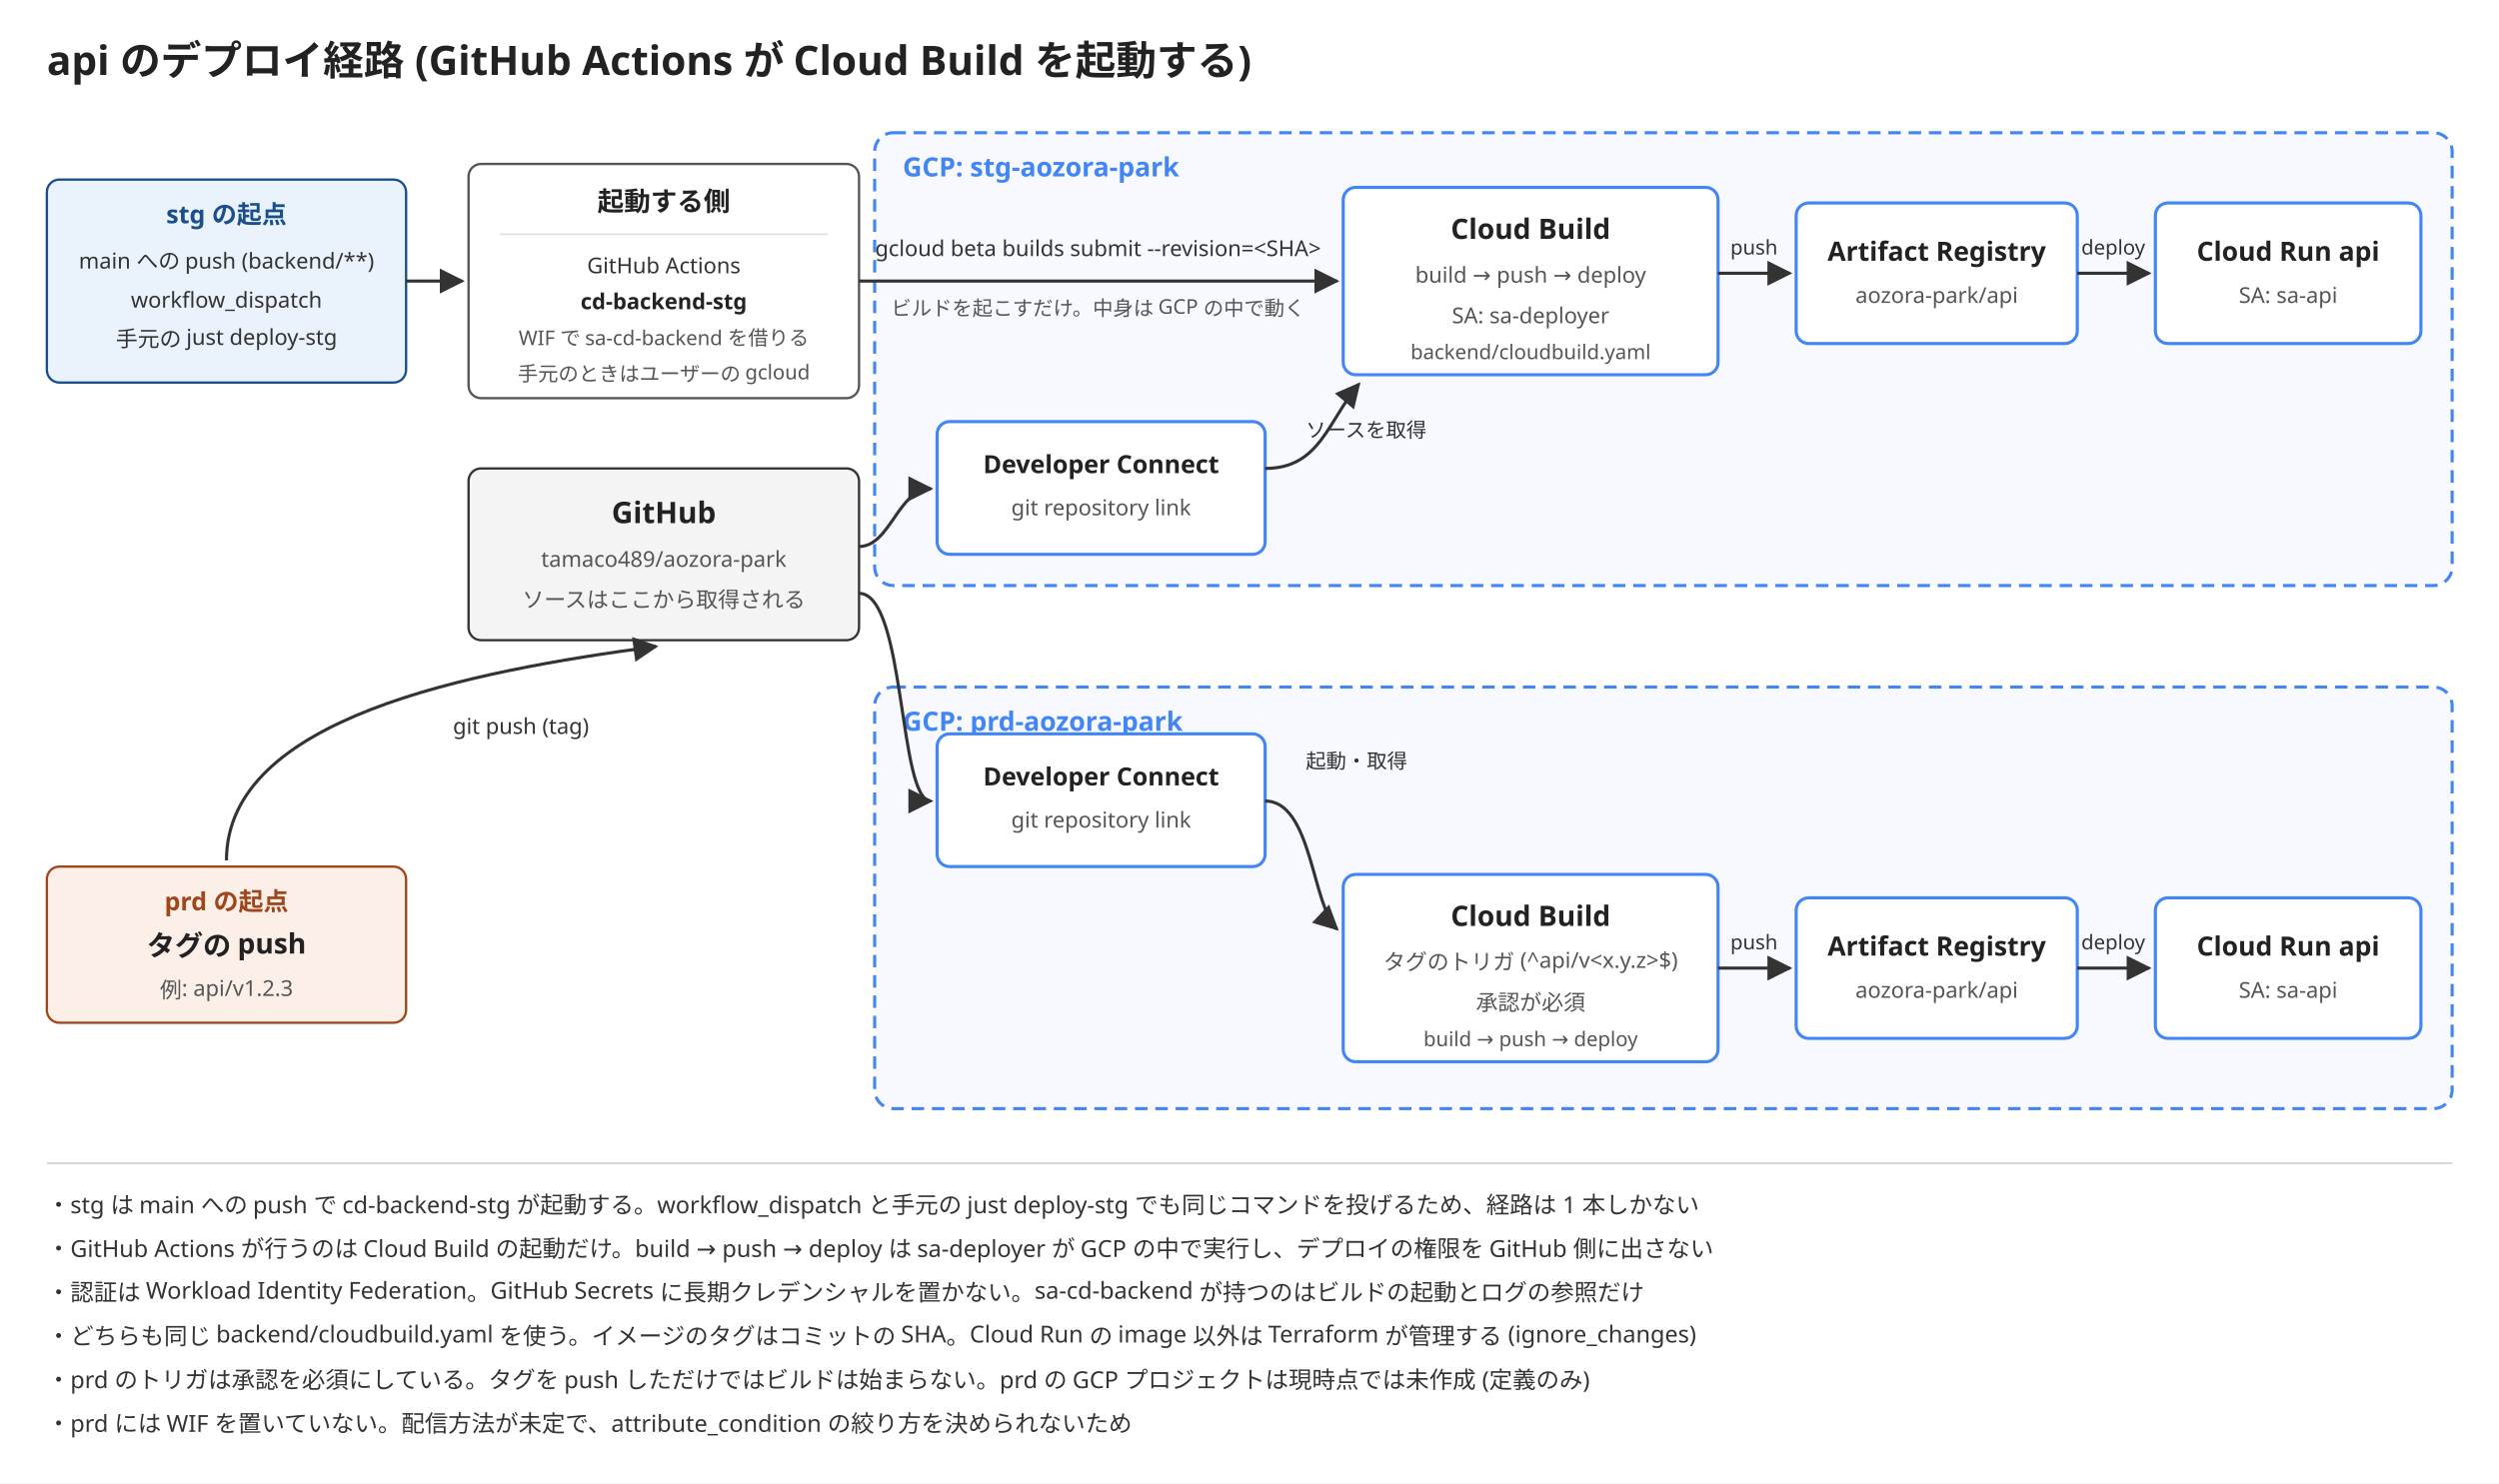
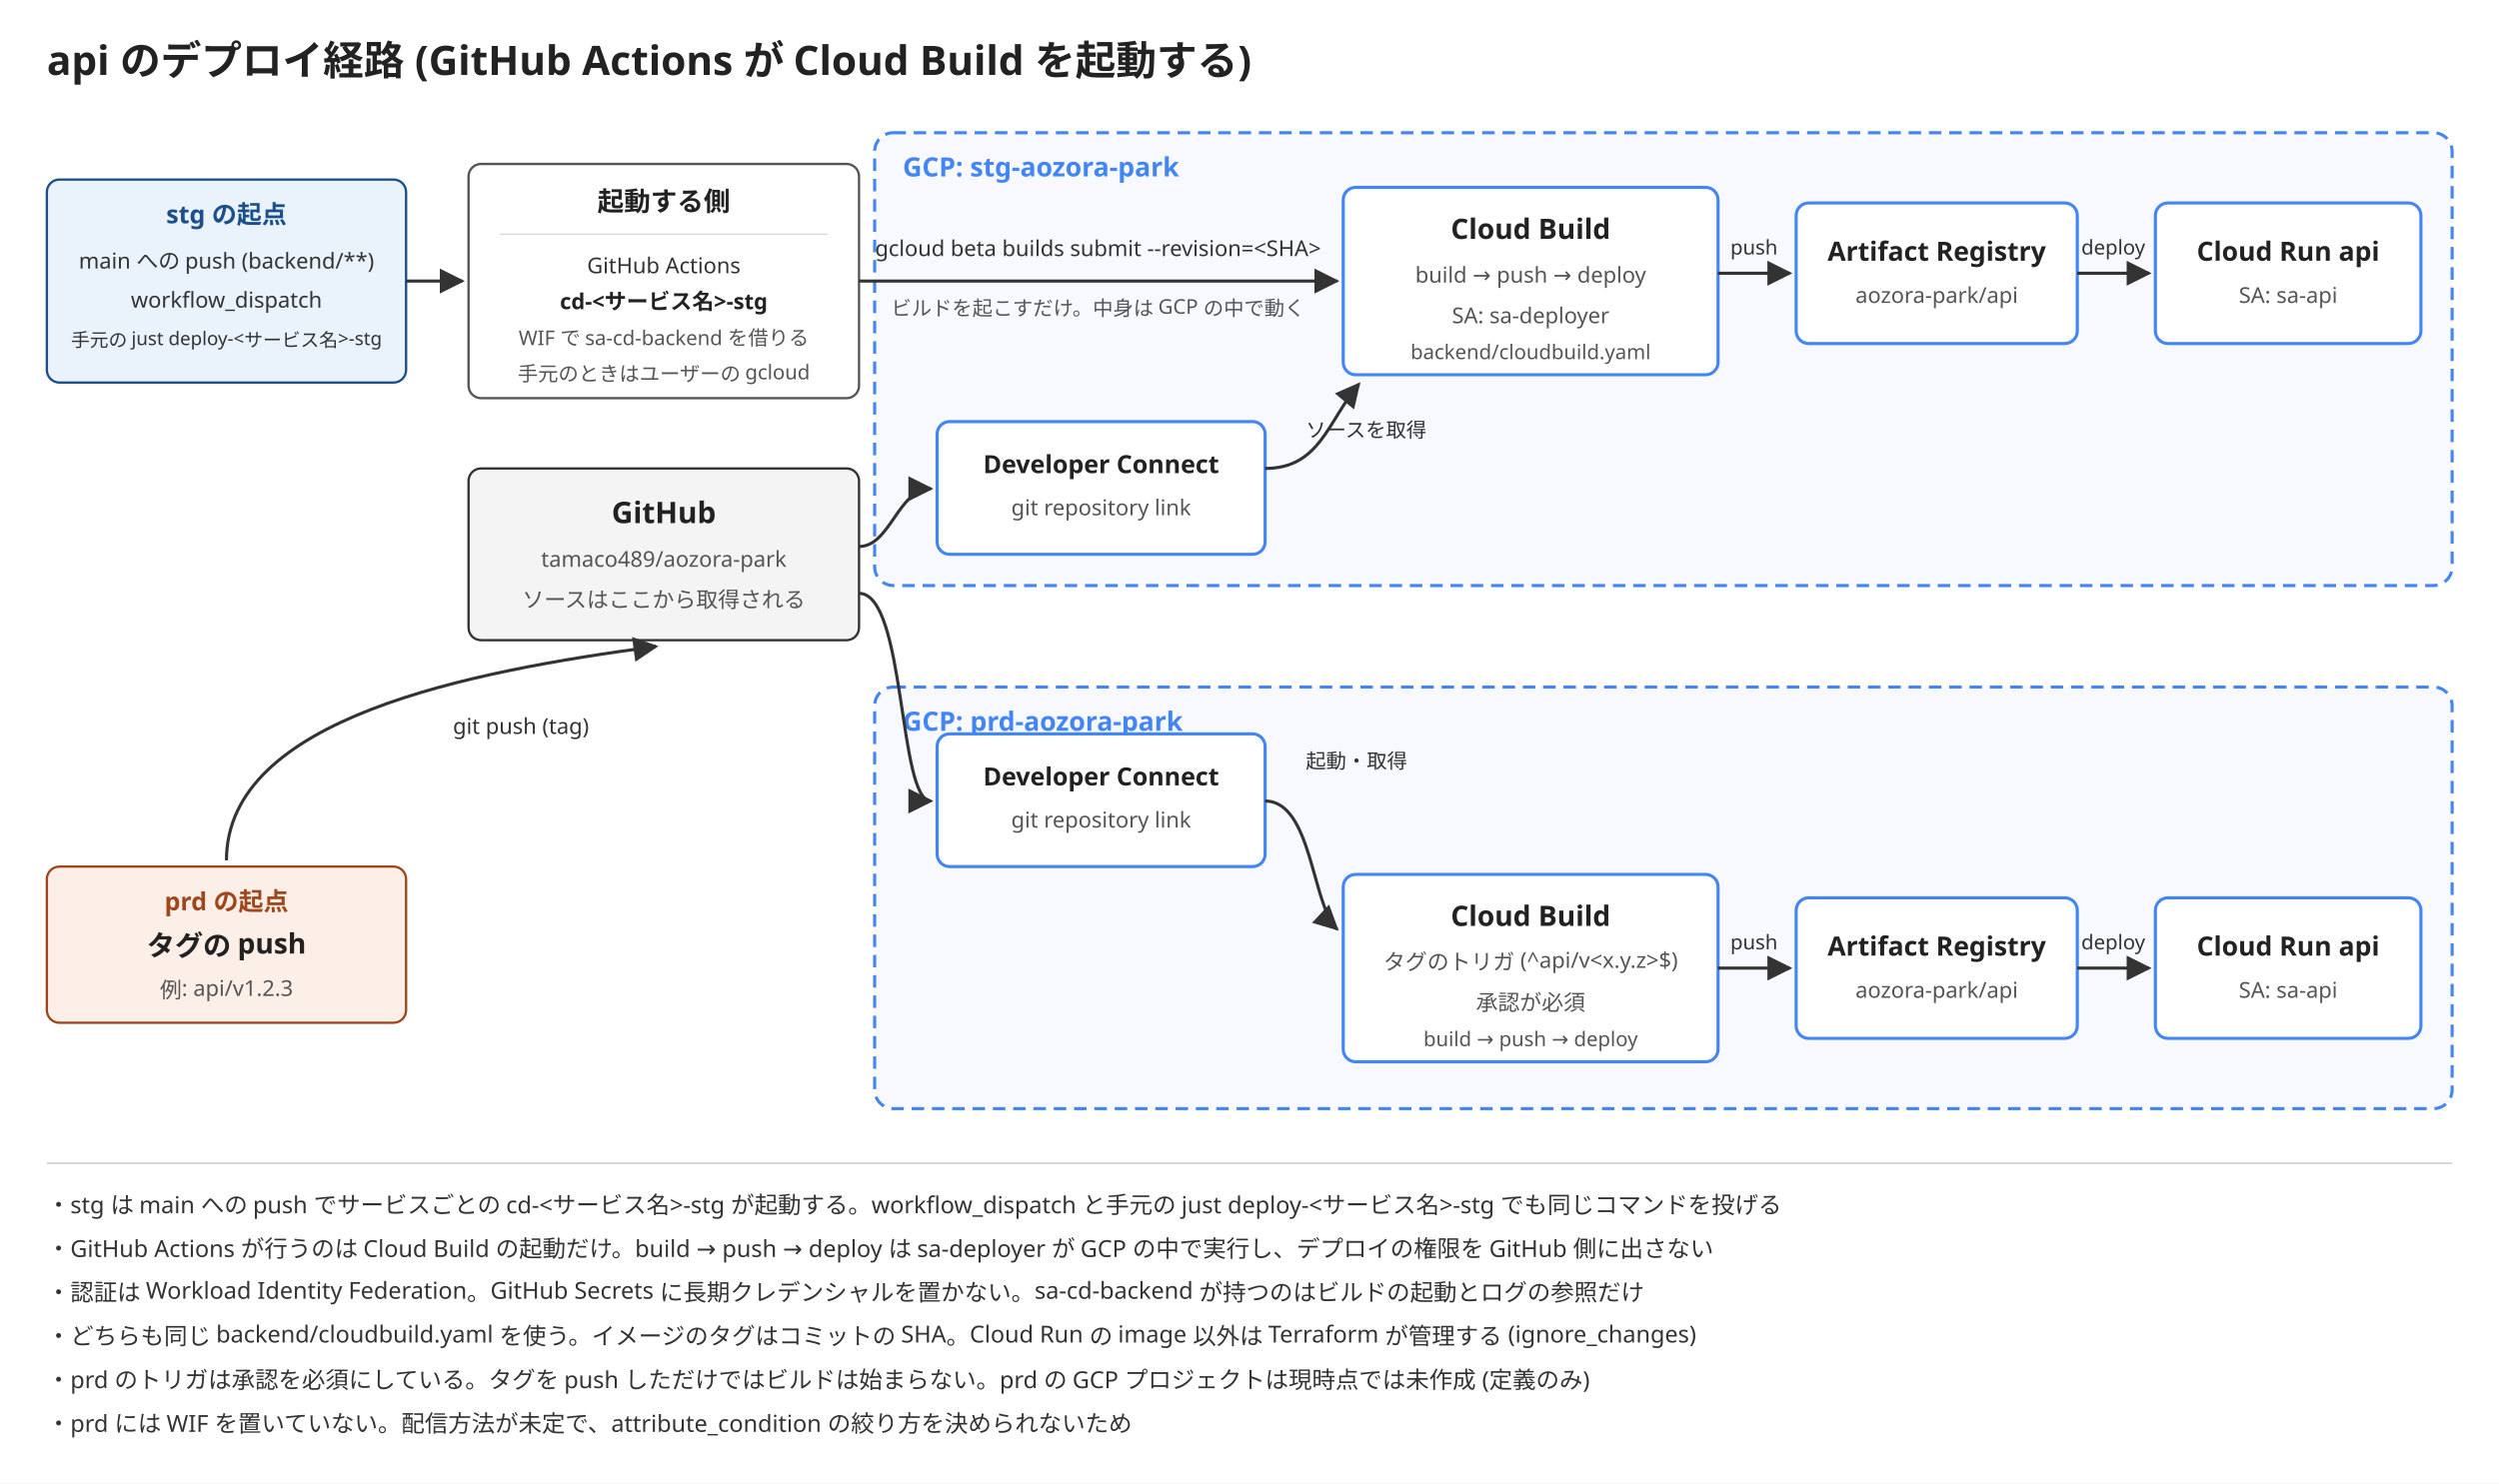
<svg xmlns="http://www.w3.org/2000/svg" width="1600" height="950" viewBox="0 0 1600 950" font-family="'Hiragino Sans', 'Hiragino Kaku Gothic ProN', 'Noto Sans JP', sans-serif">
  <defs>
    <marker id="arrow" viewBox="0 0 10 10" refX="9" refY="5" markerWidth="8" markerHeight="8" orient="auto-start-reverse">
      <path d="M 0 0 L 10 5 L 0 10 z" fill="#333" />
    </marker>
  </defs>
  <rect width="1600" height="950" fill="#ffffff" />
  <text x="30" y="48" font-size="26" font-weight="bold" fill="#222">api のデプロイ経路 (GitHub Actions が Cloud Build を起動する)</text>
  <rect x="560" y="85" width="1010" height="290" rx="12" fill="#f7f9ff" stroke="#4285f4" stroke-width="2" stroke-dasharray="8 5" />
  <text x="578" y="113" font-size="17" font-weight="bold" fill="#4285f4">GCP: stg-aozora-park</text>
  <rect x="560" y="440" width="1010" height="270" rx="12" fill="#f7f9ff" stroke="#4285f4" stroke-width="2" stroke-dasharray="8 5" />
  <text x="578" y="468" font-size="17" font-weight="bold" fill="#4285f4">GCP: prd-aozora-park</text>
  <rect x="30" y="115" width="230" height="130" rx="8" fill="#eaf2fb" stroke="#1a4f8b" stroke-width="1.5" />
  <text x="145" y="143" font-size="16" font-weight="bold" text-anchor="middle" fill="#1a4f8b">stg の起点</text>
  <text x="145" y="172" font-size="14" text-anchor="middle" fill="#333">main への push (backend/**)</text>
  <text x="145" y="197" font-size="14" text-anchor="middle" fill="#333">workflow_dispatch</text>
-   <text x="145" y="222" font-size="14" text-anchor="middle" fill="#333">手元の just deploy-stg</text>
+   <text x="145" y="222" font-size="12" text-anchor="middle" fill="#333">手元の just deploy-&lt;サービス名&gt;-stg</text>
  <rect x="300" y="105" width="250" height="150" rx="8" fill="#fff" stroke="#555" stroke-width="1.5" />
  <text x="425" y="135" font-size="17" font-weight="bold" text-anchor="middle" fill="#222">起動する側</text>
  <line x1="320" y1="150" x2="530" y2="150" stroke="#ddd" stroke-width="1" />
  <text x="425" y="175" font-size="14" text-anchor="middle" fill="#333">GitHub Actions</text>
-   <text x="425" y="198" font-size="14" font-weight="bold" text-anchor="middle" fill="#222">cd-backend-stg</text>
+   <text x="425" y="198" font-size="14" font-weight="bold" text-anchor="middle" fill="#222">cd-&lt;サービス名&gt;-stg</text>
  <text x="425" y="221" font-size="13" text-anchor="middle" fill="#555">WIF で sa-cd-backend を借りる</text>
  <text x="425" y="244" font-size="13" text-anchor="middle" fill="#555">手元のときはユーザーの gcloud</text>
  <rect x="300" y="300" width="250" height="110" rx="8" fill="#f4f4f4" stroke="#333" stroke-width="1.5" />
  <text x="425" y="335" font-size="19" font-weight="bold" text-anchor="middle" fill="#222">GitHub</text>
  <text x="425" y="363" font-size="14" text-anchor="middle" fill="#555">tamaco489/aozora-park</text>
  <text x="425" y="389" font-size="14" text-anchor="middle" fill="#555">ソースはここから取得される</text>
  <rect x="30" y="555" width="230" height="100" rx="8" fill="#fcefe8" stroke="#a0461b" stroke-width="1.5" />
  <text x="145" y="583" font-size="16" font-weight="bold" text-anchor="middle" fill="#a0461b">prd の起点</text>
  <text x="145" y="612" font-size="18" font-weight="bold" text-anchor="middle" fill="#222">タグの push</text>
  <text x="145" y="639" font-size="14" text-anchor="middle" fill="#555">例: api/v1.2.3</text>
  <rect x="600" y="270" width="210" height="85" rx="8" fill="#fff" stroke="#4285f4" stroke-width="2" />
  <text x="705" y="303" font-size="16" font-weight="bold" text-anchor="middle" fill="#222">Developer Connect</text>
  <text x="705" y="330" font-size="14" text-anchor="middle" fill="#555">git repository link</text>
  <rect x="860" y="120" width="240" height="120" rx="8" fill="#fff" stroke="#4285f4" stroke-width="2" />
  <text x="980" y="153" font-size="18" font-weight="bold" text-anchor="middle" fill="#222">Cloud Build</text>
  <text x="980" y="181" font-size="14" text-anchor="middle" fill="#555">build → push → deploy</text>
  <text x="980" y="207" font-size="14" text-anchor="middle" fill="#555">SA: sa-deployer</text>
  <text x="980" y="230" font-size="13" text-anchor="middle" fill="#555">backend/cloudbuild.yaml</text>
  <rect x="1150" y="130" width="180" height="90" rx="8" fill="#fff" stroke="#4285f4" stroke-width="2" />
  <text x="1240" y="167" font-size="17" font-weight="bold" text-anchor="middle" fill="#222">Artifact Registry</text>
  <text x="1240" y="194" font-size="14" text-anchor="middle" fill="#555">aozora-park/api</text>
  <rect x="1380" y="130" width="170" height="90" rx="8" fill="#fff" stroke="#4285f4" stroke-width="2" />
  <text x="1465" y="167" font-size="17" font-weight="bold" text-anchor="middle" fill="#222">Cloud Run api</text>
  <text x="1465" y="194" font-size="14" text-anchor="middle" fill="#555">SA: sa-api</text>
  <rect x="600" y="470" width="210" height="85" rx="8" fill="#fff" stroke="#4285f4" stroke-width="2" />
  <text x="705" y="503" font-size="16" font-weight="bold" text-anchor="middle" fill="#222">Developer Connect</text>
  <text x="705" y="530" font-size="14" text-anchor="middle" fill="#555">git repository link</text>
  <rect x="860" y="560" width="240" height="120" rx="8" fill="#fff" stroke="#4285f4" stroke-width="2" />
  <text x="980" y="593" font-size="18" font-weight="bold" text-anchor="middle" fill="#222">Cloud Build</text>
  <text x="980" y="621" font-size="14" text-anchor="middle" fill="#555">タグのトリガ (^api/v&lt;x.y.z&gt;$)</text>
  <text x="980" y="647" font-size="14" text-anchor="middle" fill="#555">承認が必須</text>
  <text x="980" y="670" font-size="13" text-anchor="middle" fill="#555">build → push → deploy</text>
  <rect x="1150" y="575" width="180" height="90" rx="8" fill="#fff" stroke="#4285f4" stroke-width="2" />
  <text x="1240" y="612" font-size="17" font-weight="bold" text-anchor="middle" fill="#222">Artifact Registry</text>
  <text x="1240" y="639" font-size="14" text-anchor="middle" fill="#555">aozora-park/api</text>
  <rect x="1380" y="575" width="170" height="90" rx="8" fill="#fff" stroke="#4285f4" stroke-width="2" />
  <text x="1465" y="612" font-size="17" font-weight="bold" text-anchor="middle" fill="#222">Cloud Run api</text>
  <text x="1465" y="639" font-size="14" text-anchor="middle" fill="#555">SA: sa-api</text>
  <g stroke="#333" stroke-width="2" fill="none" marker-end="url(#arrow)">
    <line x1="260" y1="180" x2="296" y2="180" />
    <line x1="550" y1="180" x2="856" y2="180" />
    <path d="M 550 350 C 570 350, 575 313, 596 313" />
    <path d="M 810 300 C 845 300, 850 270, 870 246" />
    <path d="M 145 551 C 145 460, 300 430, 420 414" />
    <path d="M 550 380 C 580 380, 575 513, 596 513" />
    <path d="M 810 513 C 840 513, 840 580, 856 595" />
    <line x1="1100" y1="175" x2="1146" y2="175" />
    <line x1="1330" y1="175" x2="1376" y2="175" />
    <line x1="1100" y1="620" x2="1146" y2="620" />
    <line x1="1330" y1="620" x2="1376" y2="620" />
  </g>
  <text x="703" y="164" font-size="14" text-anchor="middle" fill="#333">gcloud beta builds submit --revision=&lt;SHA&gt;</text>
  <text x="703" y="202" font-size="13" text-anchor="middle" fill="#555">ビルドを起こすだけ。中身は GCP の中で動く</text>
  <text x="836" y="280" font-size="13" fill="#333">ソースを取得</text>
  <text x="836" y="492" font-size="13" fill="#333">起動・取得</text>
  <text x="290" y="470" font-size="14" fill="#333">git push (tag)</text>
  <text x="1123" y="163" font-size="13" text-anchor="middle" fill="#333">push</text>
  <text x="1353" y="163" font-size="13" text-anchor="middle" fill="#333">deploy</text>
  <text x="1123" y="608" font-size="13" text-anchor="middle" fill="#333">push</text>
  <text x="1353" y="608" font-size="13" text-anchor="middle" fill="#333">deploy</text>
  <line x1="30" y1="745" x2="1570" y2="745" stroke="#ccc" stroke-width="1" />
-   <text x="30" y="777" font-size="15" fill="#333">・stg は main への push で cd-backend-stg が起動する。workflow_dispatch と手元の just deploy-stg でも同じコマンドを投げるため、経路は 1 本しかない</text>
+   <text x="30" y="777" font-size="15" fill="#333">・stg は main への push でサービスごとの cd-&lt;サービス名&gt;-stg が起動する。workflow_dispatch と手元の just deploy-&lt;サービス名&gt;-stg でも同じコマンドを投げる</text>
  <text x="30" y="805" font-size="15" fill="#333">・GitHub Actions が行うのは Cloud Build の起動だけ。build → push → deploy は sa-deployer が GCP の中で実行し、デプロイの権限を GitHub 側に出さない</text>
  <text x="30" y="833" font-size="15" fill="#333">・認証は Workload Identity Federation。GitHub Secrets に長期クレデンシャルを置かない。sa-cd-backend が持つのはビルドの起動とログの参照だけ</text>
  <text x="30" y="861" font-size="15" fill="#333">・どちらも同じ backend/cloudbuild.yaml を使う。イメージのタグはコミットの SHA。Cloud Run の image 以外は Terraform が管理する (ignore_changes)</text>
  <text x="30" y="889" font-size="15" fill="#333">・prd のトリガは承認を必須にしている。タグを push しただけではビルドは始まらない。prd の GCP プロジェクトは現時点では未作成 (定義のみ)</text>
  <text x="30" y="917" font-size="15" fill="#333">・prd には WIF を置いていない。配信方法が未定で、attribute_condition の絞り方を決められないため</text>
</svg>
